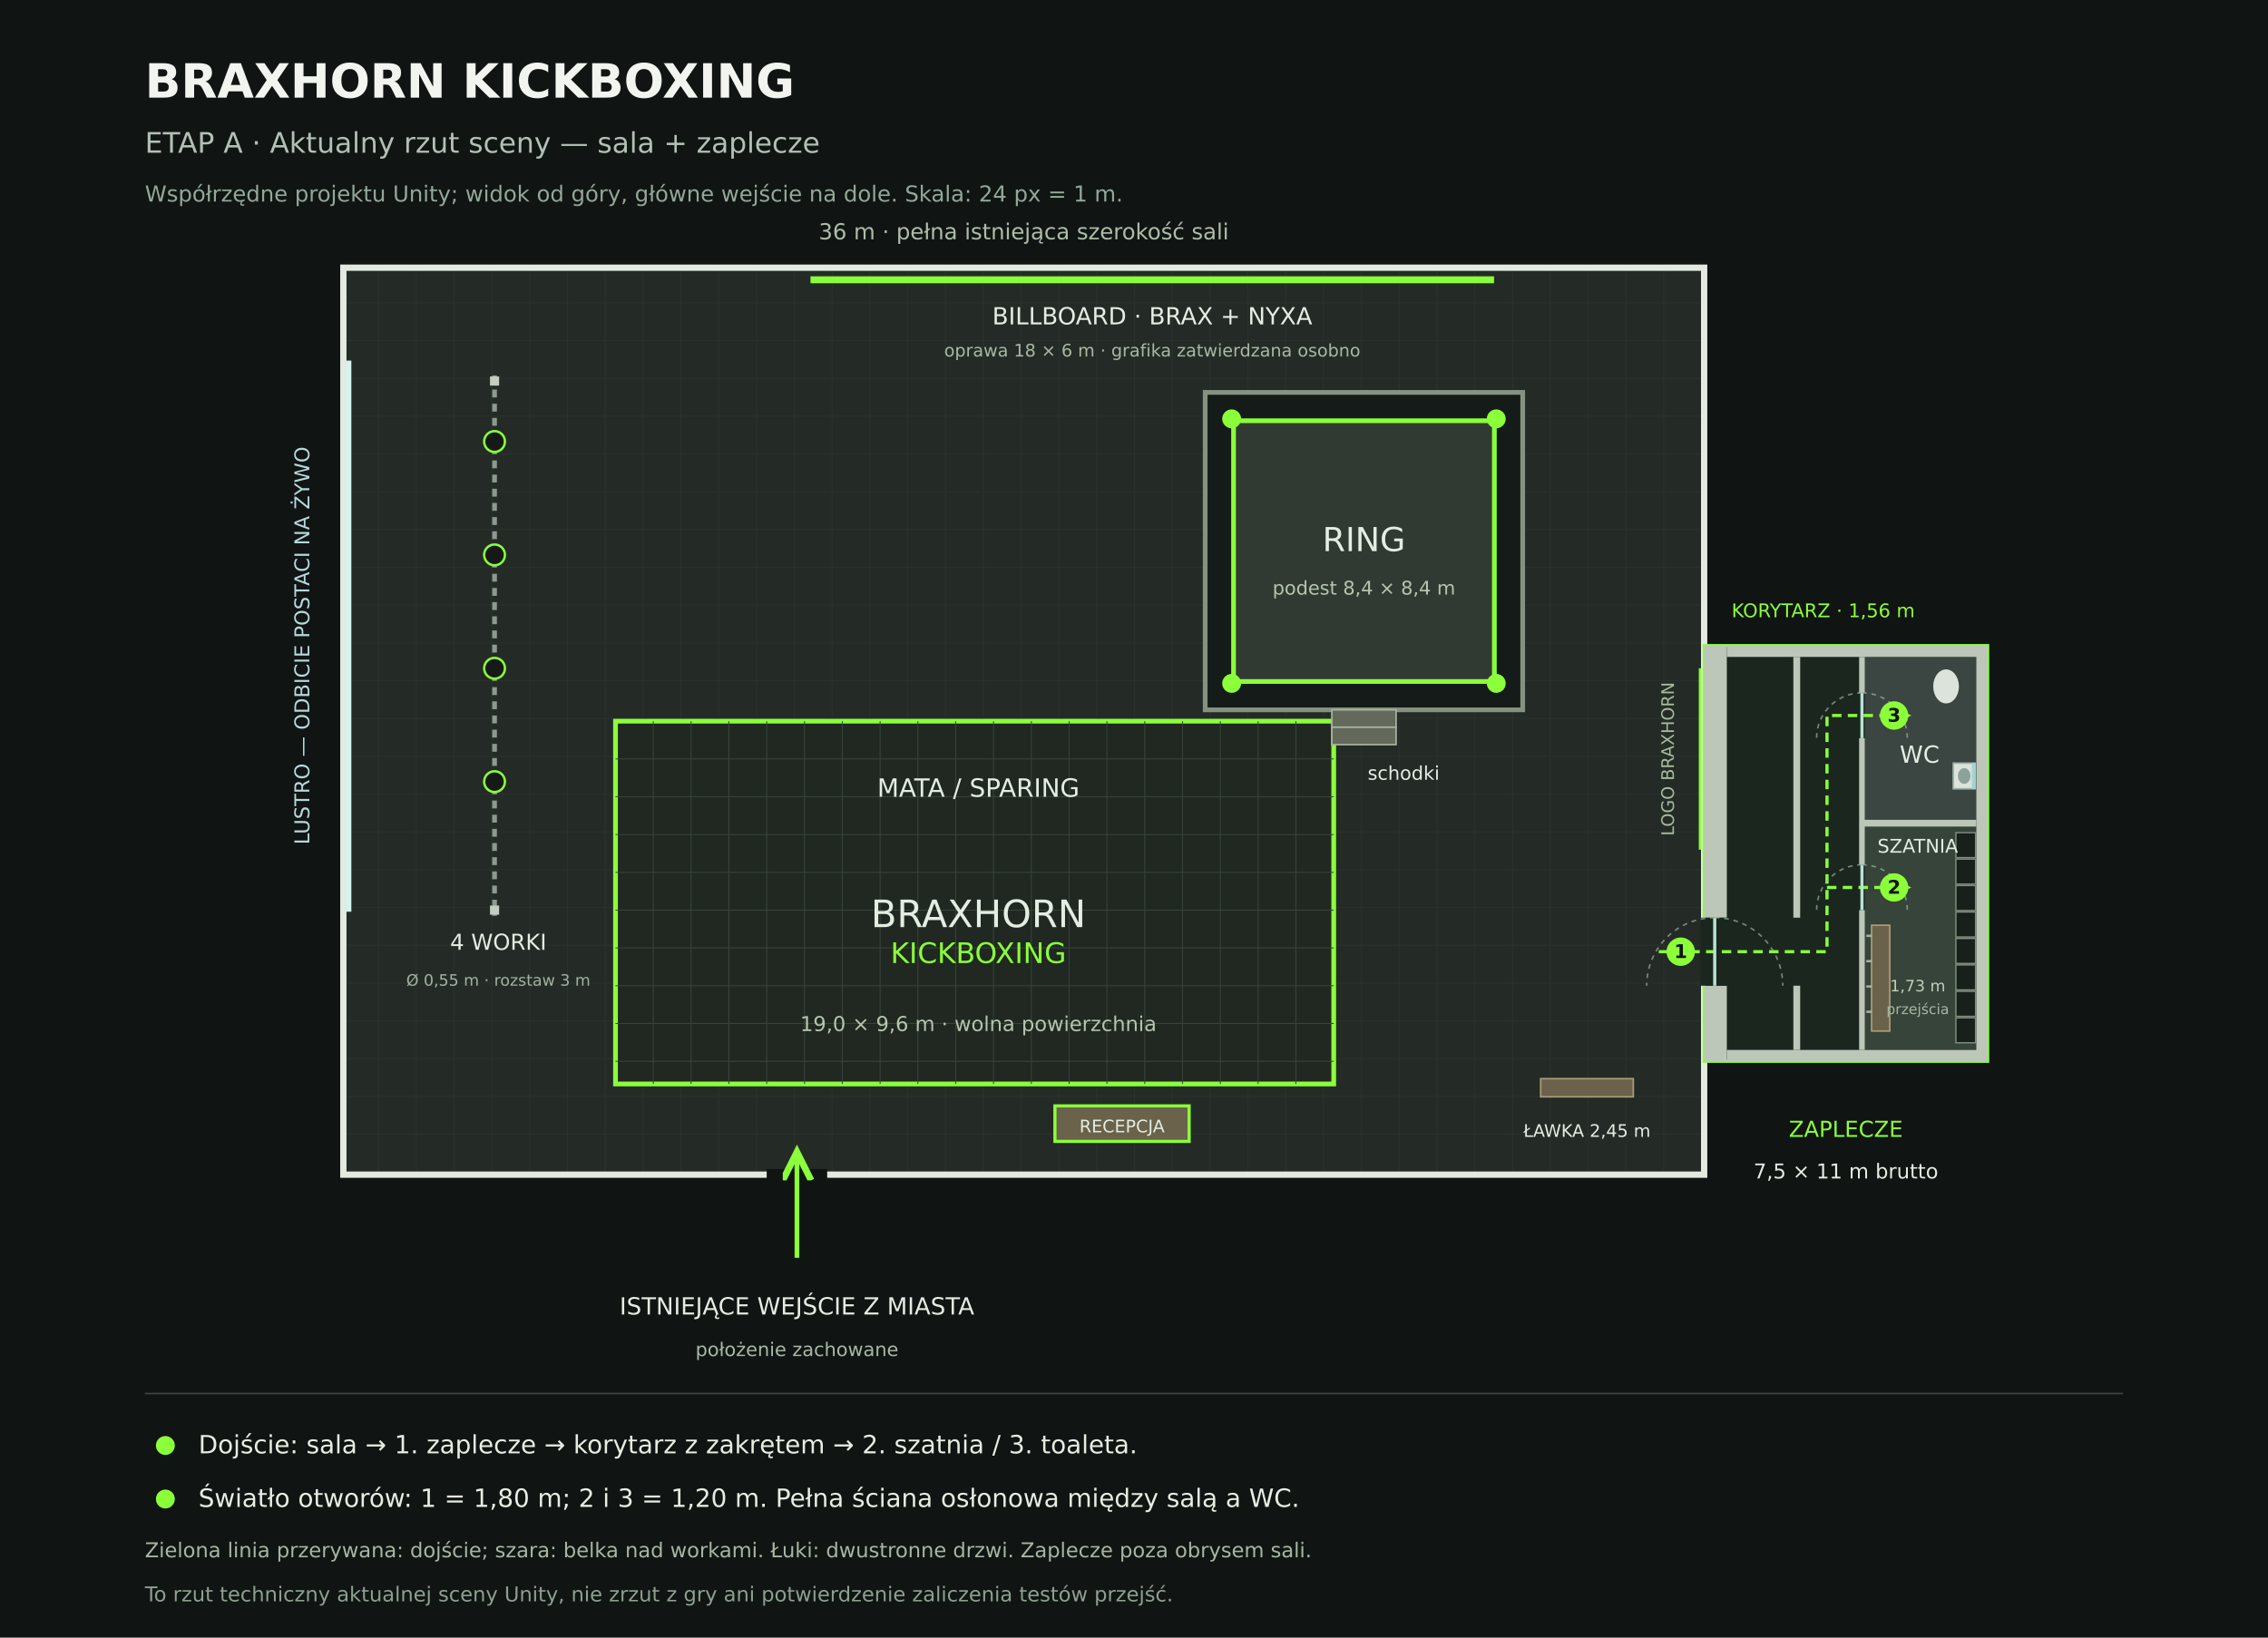
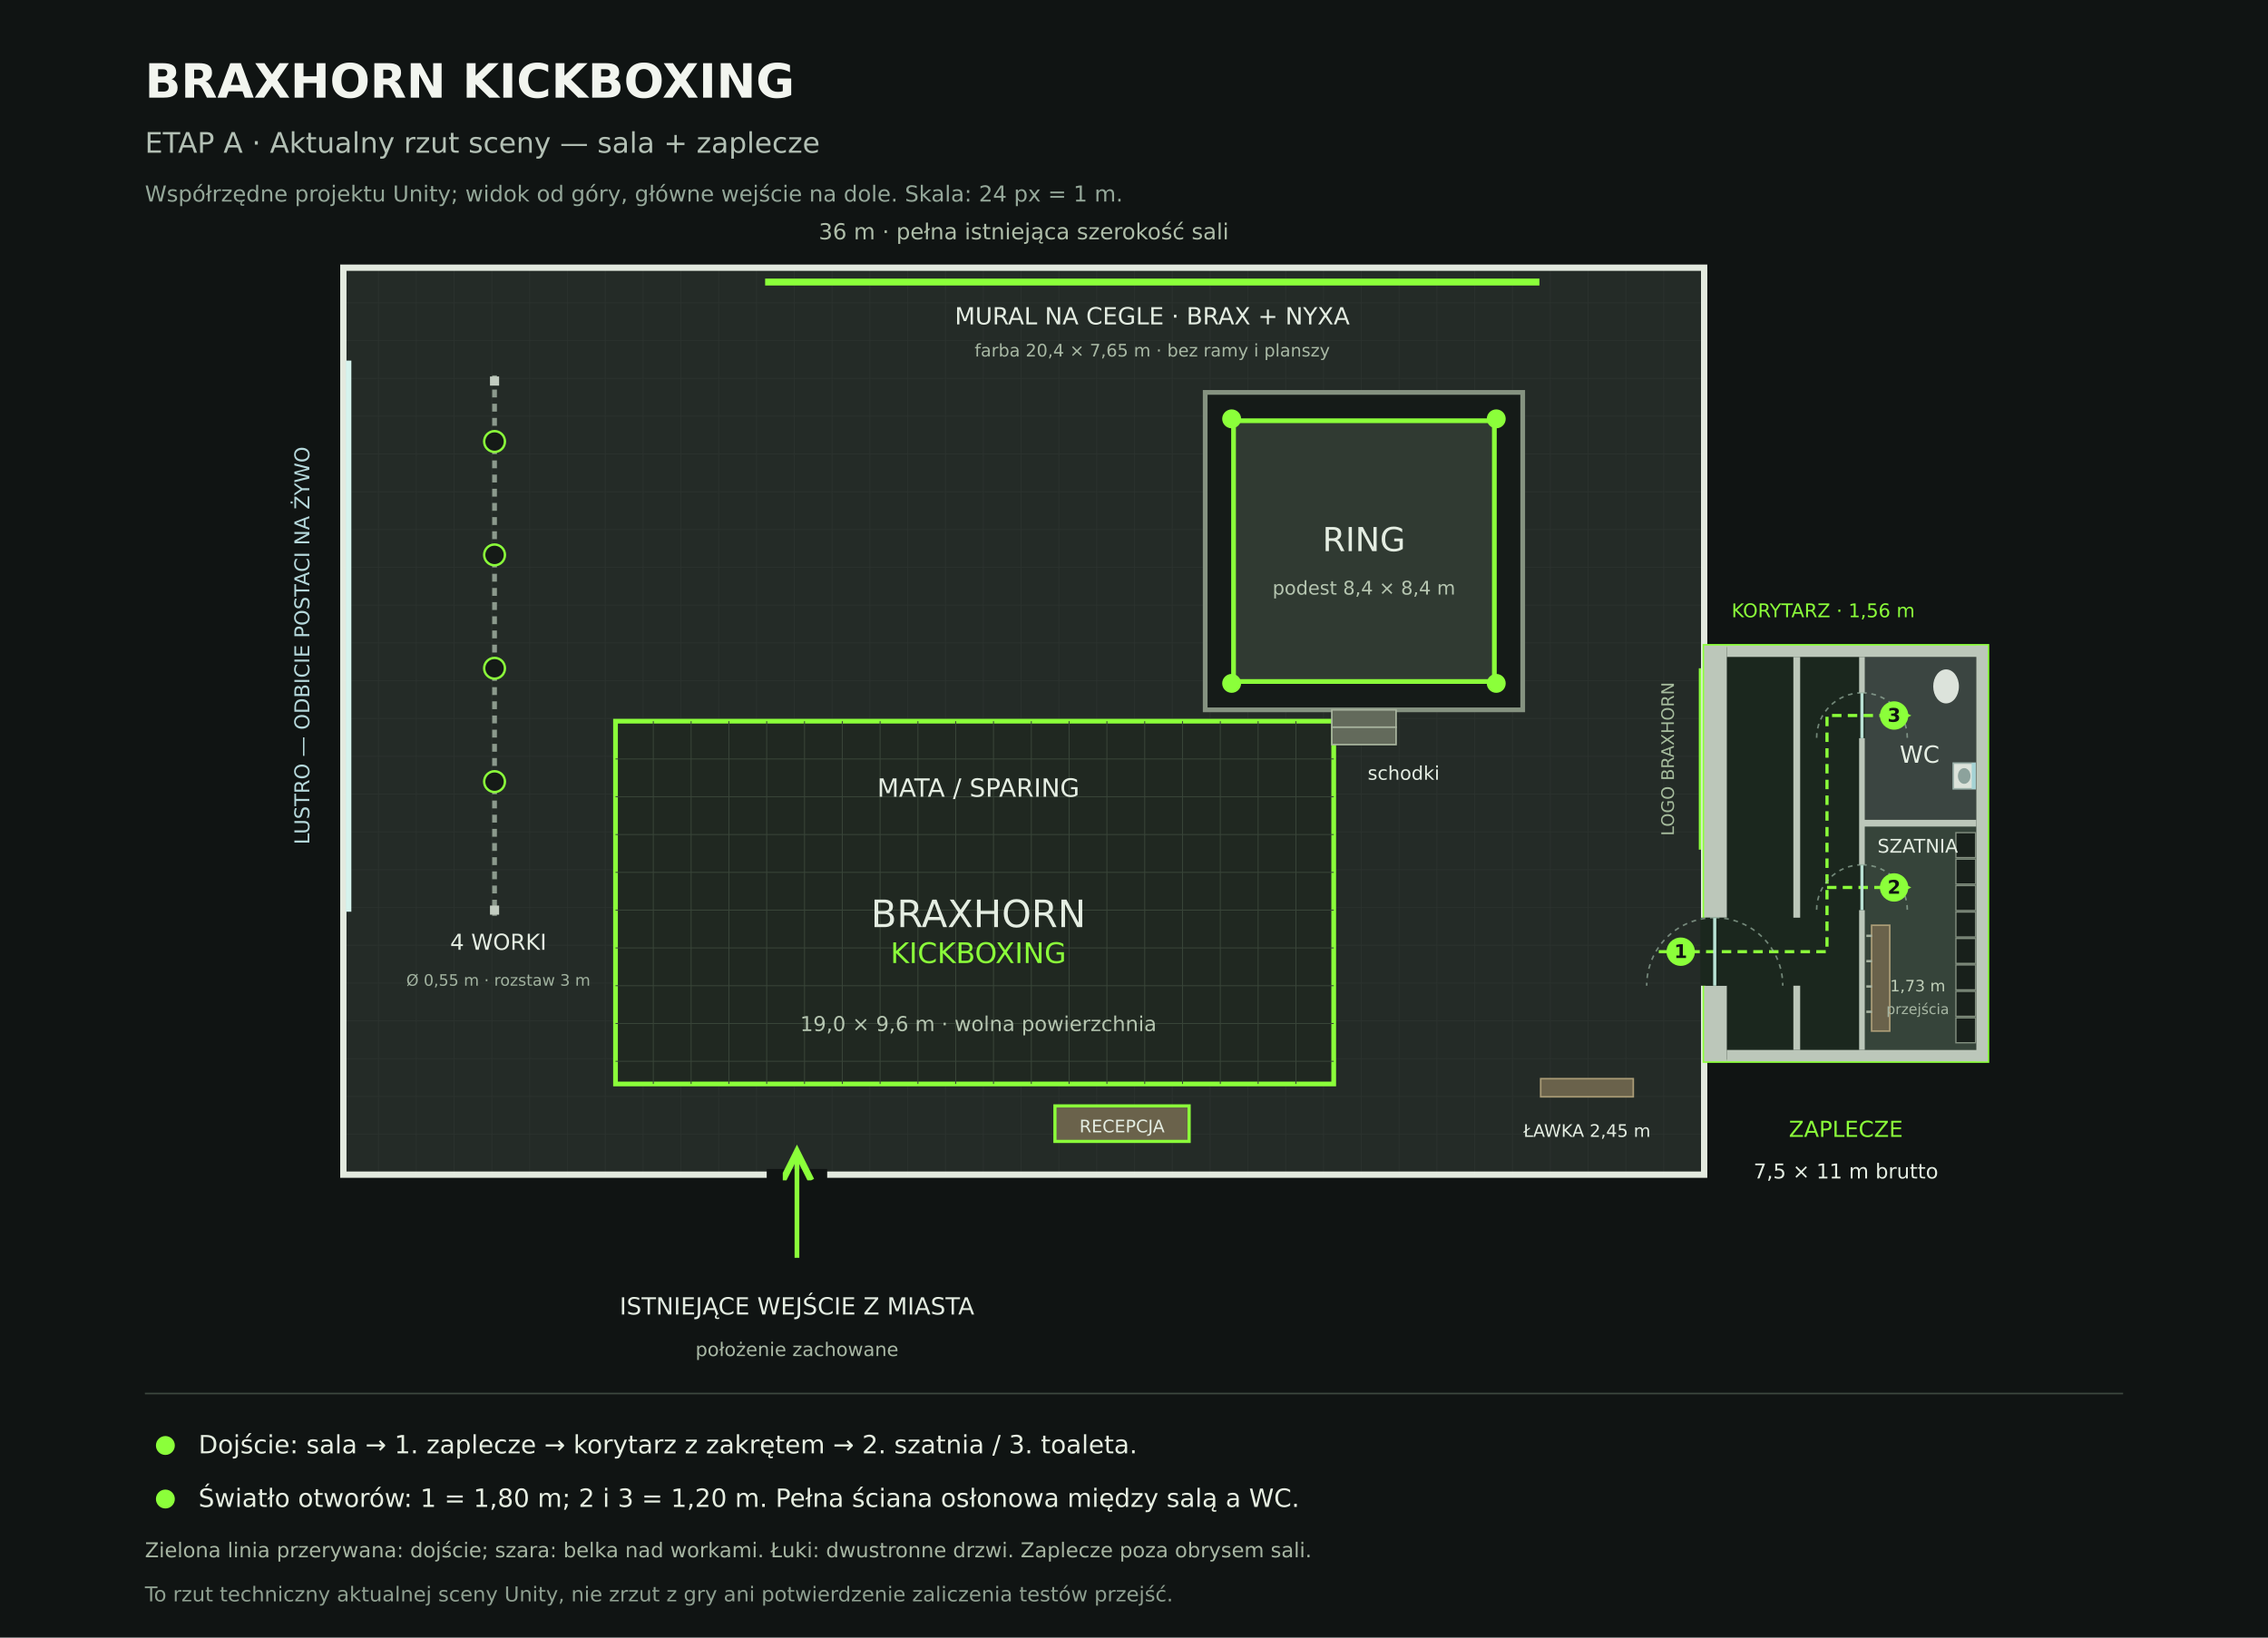
<svg xmlns="http://www.w3.org/2000/svg" width="1440" height="1040" viewBox="0 0 1440 1040">
  <defs>
    <pattern id="grid" width="24" height="24" patternUnits="userSpaceOnUse">
      <path d="M24 0H0V24" fill="none" stroke="#ffffff" stroke-opacity=".035" />
    </pattern>
    <marker id="arrow" markerWidth="8" markerHeight="8" refX="6" refY="3" orient="auto">
      <path d="M0 0L6 3L0 6" fill="none" stroke="#8bff3a" stroke-width="1.4" />
    </marker>
  </defs>
  <rect width="1440" height="1040" fill="#101413" />
  <g font-family="DejaVu Sans,Arial,sans-serif">
    <text x="92" y="62" font-size="30" fill="#f2f5ef" font-weight="700">BRAXHORN KICKBOXING</text>
    <text x="92" y="97" font-size="18" fill="#b3c0b5">ETAP A · Aktualny rzut sceny — sala + zaplecze</text>
    <text x="92" y="128" font-size="14" fill="#94a799">Współrzędne projektu Unity; widok od góry, główne wejście na dole. Skala: 24 px = 1 m.</text>
    <rect x="218" y="170" width="864" height="576" fill="#242b27" stroke="#e3eadf" stroke-width="4" />
    <rect x="218" y="170" width="864" height="576" fill="url(#grid)" stroke="none" stroke-width="0" />
    <rect x="1082" y="410" width="180.0" height="264" fill="#1b271e" stroke="#8bff3a" stroke-width="2" />
    <rect x="1184.0" y="524.96" width="70.8" height="141.84" fill="#36443a" stroke="none" stroke-width="0" />
    <rect x="1184.0" y="417.2" width="70.8" height="103.44" fill="#3b4541" stroke="none" stroke-width="0" />
    <rect x="1254.8" y="410" width="7.2" height="264" fill="#bcc7ba" stroke="none" stroke-width="0" />
    <rect x="1096.4" y="666.8" width="165.6" height="7.2" fill="#bcc7ba" stroke="none" stroke-width="0" />
    <rect x="1096.4" y="410" width="165.6" height="7.2" fill="#bcc7ba" stroke="none" stroke-width="0" />
    <rect x="1082" y="410" width="14.4" height="172.8" fill="#bcc7ba" stroke="none" stroke-width="0" />
    <rect x="1082" y="626" width="14.4" height="48" fill="#bcc7ba" stroke="none" stroke-width="0" />
    <rect x="1079.6" y="582.8" width="16.8" height="43.2" fill="#1b271e" stroke="none" stroke-width="0" />
    <rect x="1138.64" y="417.2" width="4.32" height="165.6" fill="#bcc7ba" stroke="none" stroke-width="0" />
    <rect x="1138.64" y="626" width="4.32" height="40.8" fill="#bcc7ba" stroke="none" stroke-width="0" />
    <rect x="1181.6" y="520.64" width="73.2" height="4.32" fill="#bcc7ba" stroke="none" stroke-width="0" />
    <rect x="1180.4" y="417.2" width="3.6" height="22.8" fill="#bcc7ba" stroke="none" stroke-width="0" />
    <rect x="1180.4" y="468.8" width="3.6" height="80.4" fill="#bcc7ba" stroke="none" stroke-width="0" />
    <rect x="1180.4" y="578" width="3.6" height="88.8" fill="#bcc7ba" stroke="none" stroke-width="0" />
    <rect x="1241.84" y="528.8" width="12.48" height="15.84" fill="#18201b" stroke="#849181" stroke-width="0.8" />
    <rect x="1241.84" y="545.6" width="12.48" height="15.84" fill="#18201b" stroke="#849181" stroke-width="0.8" />
    <rect x="1241.84" y="562.4" width="12.48" height="15.84" fill="#18201b" stroke="#849181" stroke-width="0.8" />
    <rect x="1241.84" y="579.2" width="12.48" height="15.84" fill="#18201b" stroke="#849181" stroke-width="0.8" />
    <rect x="1241.84" y="596.0" width="12.48" height="15.84" fill="#18201b" stroke="#849181" stroke-width="0.8" />
    <rect x="1241.84" y="612.8" width="12.48" height="15.84" fill="#18201b" stroke="#849181" stroke-width="0.8" />
    <rect x="1241.84" y="629.6" width="12.48" height="15.84" fill="#18201b" stroke="#849181" stroke-width="0.8" />
    <rect x="1241.84" y="646.4" width="12.48" height="15.84" fill="#18201b" stroke="#849181" stroke-width="0.8" />
    <rect x="1188.32" y="587.6" width="11.52" height="67.2" fill="#6a624b" stroke="#aa9c76" stroke-width="1" />
    <path d="M1184.96 594.32L1188.56 594.32" fill="none" stroke="#a5b2a0" stroke-width="1.5" stroke-dasharray="" />
    <path d="M1184.96 610.4L1188.56 610.4" fill="none" stroke="#a5b2a0" stroke-width="1.5" stroke-dasharray="" />
    <path d="M1184.96 626.48L1188.56 626.48" fill="none" stroke="#a5b2a0" stroke-width="1.5" stroke-dasharray="" />
    <path d="M1184.96 642.56L1188.56 642.56" fill="none" stroke="#a5b2a0" stroke-width="1.5" stroke-dasharray="" />
    <text x="1217.6" y="541.52" text-anchor="middle" font-size="12" fill="#e4ede2">SZATNIA</text>
    <text x="1217.6" y="629.6" text-anchor="middle" font-size="10" fill="#c0cfb9">1,73 m</text>
    <text x="1217.6" y="644.0" text-anchor="middle" font-size="9" fill="#a7b6a3">przejścia</text>
    <text x="1218.8" y="484.4" text-anchor="middle" font-size="15" fill="#e4ede2">WC</text>
    <ellipse cx="1235.6" cy="435.92" rx="8.16" ry="10.8" fill="#dce3db" />
    <rect x="1240.16" y="484.64" width="13.92" height="16.32" fill="#dce3db" stroke="#9bb1aa" stroke-width="1" />
    <ellipse cx="1247.12" cy="492.8" rx="4" ry="5" fill="#8ca29c" />
    <path d="M1253.12 484.52L1253.12 501.08" fill="none" stroke="#a5d3d5" stroke-width="2.5" stroke-dasharray="" />
    <text x="1157.6" y="392.0" text-anchor="middle" font-size="12" fill="#8bff3a">KORYTARZ · 1,56 m</text>
    <path d="M1053.2 604.4H1160.0V454.4H1210.4" stroke="#8bff3a" stroke-width="2" stroke-dasharray="6 4" fill="none" marker-end="url(#arrow)" />
    <path d="M1160.0 563.6H1210.4" stroke="#8bff3a" stroke-width="2" stroke-dasharray="6 4" fill="none" marker-end="url(#arrow)" />
    <path d="M1088.72 582.8L1088.72 626.0" fill="none" stroke="#b9e2d5" stroke-width="2" stroke-dasharray="" />
    <path d="M1088.72 582.8A43.2 43.2 0 0 0 1045.52 626.0" stroke="#a2bcaa" stroke-opacity=".65" stroke-width="1" stroke-dasharray="3 3" fill="none" />
    <path d="M1088.72 582.8A43.2 43.2 0 0 1 1131.92 626.0" stroke="#a2bcaa" stroke-opacity=".65" stroke-width="1" stroke-dasharray="3 3" fill="none" />
    <circle cx="1067.12" cy="604.4" r="9" fill="#8bff3a" />
    <text x="1067.12" y="608.4" text-anchor="middle" font-size="12" font-weight="700" fill="#101413">1</text>
    <path d="M1182.2 549.2L1182.2 578.0" fill="none" stroke="#b9e2d5" stroke-width="2" stroke-dasharray="" />
    <path d="M1182.2 549.2A28.8 28.8 0 0 0 1153.4 578.0" stroke="#a2bcaa" stroke-opacity=".65" stroke-width="1" stroke-dasharray="3 3" fill="none" />
    <path d="M1182.2 549.2A28.8 28.8 0 0 1 1211.0 578.0" stroke="#a2bcaa" stroke-opacity=".65" stroke-width="1" stroke-dasharray="3 3" fill="none" />
    <circle cx="1202.6" cy="563.6" r="9" fill="#8bff3a" />
    <text x="1202.6" y="567.6" text-anchor="middle" font-size="12" font-weight="700" fill="#101413">2</text>
    <path d="M1182.2 440.0L1182.2 468.8" fill="none" stroke="#b9e2d5" stroke-width="2" stroke-dasharray="" />
    <path d="M1182.2 440A28.8 28.8 0 0 0 1153.4 468.8" stroke="#a2bcaa" stroke-opacity=".65" stroke-width="1" stroke-dasharray="3 3" fill="none" />
    <path d="M1182.2 440A28.8 28.8 0 0 1 1211.0 468.8" stroke="#a2bcaa" stroke-opacity=".65" stroke-width="1" stroke-dasharray="3 3" fill="none" />
    <circle cx="1202.6" cy="454.4" r="9" fill="#8bff3a" />
    <text x="1202.6" y="458.4" text-anchor="middle" font-size="12" font-weight="700" fill="#101413">3</text>
    <rect x="390.8" y="458.0" width="456.0" height="230.4" fill="#202821" stroke="#8bff3a" stroke-width="3" />
    <path d="M822.8 458.0L822.8 688.4" fill="none" stroke="#384438" stroke-width="0.6" stroke-dasharray="" />
    <path d="M798.8 458.0L798.8 688.4" fill="none" stroke="#384438" stroke-width="0.6" stroke-dasharray="" />
    <path d="M774.8 458.0L774.8 688.4" fill="none" stroke="#384438" stroke-width="0.6" stroke-dasharray="" />
    <path d="M750.8 458.0L750.8 688.4" fill="none" stroke="#384438" stroke-width="0.6" stroke-dasharray="" />
    <path d="M726.8 458.0L726.8 688.4" fill="none" stroke="#384438" stroke-width="0.6" stroke-dasharray="" />
    <path d="M702.8 458.0L702.8 688.4" fill="none" stroke="#384438" stroke-width="0.6" stroke-dasharray="" />
    <path d="M678.8 458.0L678.8 688.4" fill="none" stroke="#384438" stroke-width="0.6" stroke-dasharray="" />
    <path d="M654.8 458.0L654.8 688.4" fill="none" stroke="#384438" stroke-width="0.6" stroke-dasharray="" />
    <path d="M630.8 458.0L630.8 688.4" fill="none" stroke="#384438" stroke-width="0.6" stroke-dasharray="" />
    <path d="M606.8 458.0L606.8 688.4" fill="none" stroke="#384438" stroke-width="0.6" stroke-dasharray="" />
    <path d="M582.8 458.0L582.8 688.4" fill="none" stroke="#384438" stroke-width="0.6" stroke-dasharray="" />
    <path d="M558.8 458.0L558.8 688.4" fill="none" stroke="#384438" stroke-width="0.6" stroke-dasharray="" />
    <path d="M534.8 458.0L534.8 688.4" fill="none" stroke="#384438" stroke-width="0.6" stroke-dasharray="" />
    <path d="M510.8 458.0L510.8 688.4" fill="none" stroke="#384438" stroke-width="0.6" stroke-dasharray="" />
    <path d="M486.8 458.0L486.8 688.4" fill="none" stroke="#384438" stroke-width="0.6" stroke-dasharray="" />
    <path d="M462.8 458.0L462.8 688.4" fill="none" stroke="#384438" stroke-width="0.6" stroke-dasharray="" />
    <path d="M438.8 458.0L438.8 688.4" fill="none" stroke="#384438" stroke-width="0.6" stroke-dasharray="" />
    <path d="M414.8 458.0L414.8 688.4" fill="none" stroke="#384438" stroke-width="0.6" stroke-dasharray="" />
    <path d="M846.8 482.0L390.8 482.0" fill="none" stroke="#384438" stroke-width="0.6" stroke-dasharray="" />
    <path d="M846.8 506.0L390.8 506.0" fill="none" stroke="#384438" stroke-width="0.6" stroke-dasharray="" />
    <path d="M846.8 530.0L390.8 530.0" fill="none" stroke="#384438" stroke-width="0.6" stroke-dasharray="" />
    <path d="M846.8 554.0L390.8 554.0" fill="none" stroke="#384438" stroke-width="0.6" stroke-dasharray="" />
    <path d="M846.8 578.0L390.8 578.0" fill="none" stroke="#384438" stroke-width="0.6" stroke-dasharray="" />
    <path d="M846.8 602.0L390.8 602.0" fill="none" stroke="#384438" stroke-width="0.6" stroke-dasharray="" />
    <path d="M846.8 626.0L390.8 626.0" fill="none" stroke="#384438" stroke-width="0.6" stroke-dasharray="" />
    <path d="M846.8 650.0L390.8 650.0" fill="none" stroke="#384438" stroke-width="0.6" stroke-dasharray="" />
    <path d="M846.8 674.0L390.8 674.0" fill="none" stroke="#384438" stroke-width="0.6" stroke-dasharray="" />
    <text x="621.2" y="506.0" text-anchor="middle" font-size="16" fill="#e4ede2">MATA / SPARING</text>
    <text x="621.2" y="588.8" text-anchor="middle" font-size="24" fill="#e4ede2">BRAXHORN</text>
    <text x="621.2" y="611.6" text-anchor="middle" font-size="18" fill="#8bff3a">KICKBOXING</text>
    <text x="621.2" y="654.8" text-anchor="middle" font-size="13" fill="#b5c5b0">19,0 × 9,6 m · wolna powierzchnia</text>
    <rect x="765.2" y="249.2" width="201.6" height="201.6" fill="#151b18" stroke="#859280" stroke-width="3" />
    <rect x="783.2" y="267.2" width="165.6" height="165.6" fill="#303a32" stroke="#8bff3a" stroke-width="3" />
    <circle cx="950.0" cy="266" r="6" fill="#8bff3a" />
    <circle cx="950.0" cy="434" r="6" fill="#8bff3a" />
    <circle cx="782.0" cy="266" r="6" fill="#8bff3a" />
    <circle cx="782.0" cy="434" r="6" fill="#8bff3a" />
    <text x="866" y="350.0" text-anchor="middle" font-size="21" fill="#e4ede2">RING</text>
    <text x="866" y="377.6" text-anchor="middle" font-size="12" fill="#b5c5b0">podest 8,4 × 8,4 m</text>
    <rect x="845.6" y="450.8" width="40.8" height="11.04" fill="#636a5b" stroke="#a8b49e" stroke-width="1" />
    <rect x="845.6" y="461.84" width="40.8" height="11.04" fill="#636a5b" stroke="#a8b49e" stroke-width="1" />
    <text x="891.2" y="495.2" text-anchor="middle" font-size="12" fill="#e4ede2">schodki</text>
    <rect x="220.64" y="230.0" width="1.44" height="348.0" fill="#a5d3d5" stroke="#d6f3ed" stroke-width="2" />
    <path d="M314 238.4L314 581.6" fill="none" stroke="#8c9a8d" stroke-width="3" stroke-dasharray="5 4" />
    <rect x="311.6" y="239.6" width="4.8" height="4.8" fill="#c2ccc0" stroke="#c2ccc0" stroke-width="1" />
    <rect x="311.6" y="575.6" width="4.8" height="4.8" fill="#c2ccc0" stroke="#c2ccc0" stroke-width="1" />
    <circle cx="314" cy="280.4" r="6.6" fill="#151a17" stroke="#8bff3a" stroke-width="1.5" />
    <circle cx="314" cy="352.4" r="6.6" fill="#151a17" stroke="#8bff3a" stroke-width="1.5" />
    <circle cx="314" cy="424.4" r="6.6" fill="#151a17" stroke="#8bff3a" stroke-width="1.5" />
    <circle cx="314" cy="496.4" r="6.6" fill="#151a17" stroke="#8bff3a" stroke-width="1.5" />
    <text x="316.4" y="603.2" text-anchor="middle" font-size="14" fill="#e4ede2">4 WORKI</text>
    <text x="316.4" y="626.0" text-anchor="middle" font-size="10" fill="#a1b29f">Ø 0,55 m · rozstaw 3 m</text>
    <text x="196.4" y="410" fill="#b5d8db" font-size="13" transform="rotate(-90 196.4 410)" text-anchor="middle">LUSTRO — ODBICIE POSTACI NA ŻYWO</text>
-     <rect x="515.6" y="176.48" width="432.0" height="2.4" fill="#8bff3a" stroke="#8bff3a" stroke-width="2" />
-     <text x="731.6" y="206.0" text-anchor="middle" font-size="15" fill="#e4ede2">BILLBOARD · BRAX + NYXA</text>
-     <text x="731.6" y="226.4" text-anchor="middle" font-size="11" fill="#a8b8a4">oprawa 18 × 6 m · grafika zatwierdzana osobno</text>
+     <rect x="486.8" y="177.92" width="489.6" height="2.4" fill="#8bff3a" stroke="#8bff3a" stroke-width="2" />
+     <text x="731.6" y="206.0" text-anchor="middle" font-size="15" fill="#e4ede2">MURAL NA CEGLE · BRAX + NYXA</text>
+     <text x="731.6" y="226.4" text-anchor="middle" font-size="11" fill="#a8b8a4">farba 20,4 × 7,65 m · bez ramy i planszy</text>
    <path d="M1079.36 424.4L1079.36 539.6" fill="none" stroke="#8bff3a" stroke-width="1.5" stroke-dasharray="" />
    <text x="1062.8" y="482" fill="#a6bc9d" font-size="11" transform="rotate(-90 1062.8 482)" text-anchor="middle">LOGO BRAXHORN</text>
    <rect x="669.8" y="702.32" width="85.2" height="22.56" fill="#6a624b" stroke="#8bff3a" stroke-width="2" />
    <text x="712.4" y="719.12" text-anchor="middle" font-size="11" fill="#e4ede2">RECEPCJA</text>
    <rect x="978.2" y="685.04" width="58.8" height="11.52" fill="#6a624b" stroke="#aa9c76" stroke-width="1" />
    <text x="1007.6" y="722" text-anchor="middle" font-size="11" fill="#e4ede2">ŁAWKA 2,45 m</text>
    <rect x="486.8" y="742.4" width="38.4" height="7.2" fill="#101413" stroke="none" stroke-width="0" />
    <path d="M506 798.8L506 731.6" stroke="#8bff3a" stroke-width="3" marker-end="url(#arrow)" />
    <text x="506" y="834.8" text-anchor="middle" font-size="15" fill="#e4ede2">ISTNIEJĄCE WEJŚCIE Z MIASTA</text>
    <text x="506" y="861.2" text-anchor="middle" font-size="12" fill="#a9b8a5">położenie zachowane</text>
    <text x="650" y="152.0" text-anchor="middle" font-size="14" fill="#aebda9">36 m · pełna istniejąca szerokość sali</text>
    <text x="1172.0" y="722.0" text-anchor="middle" font-size="14" fill="#8bff3a">ZAPLECZE</text>
    <text x="1172.0" y="748.4" text-anchor="middle" font-size="13" fill="#e4ede2">7,5 × 11 m brutto</text>
    <path d="M92 885H1348" stroke="#3c473e" />
    <circle cx="105" cy="918" r="6" fill="#8bff3a" />
    <text x="126" y="923" font-size="16" fill="#e6eee1">Dojście: sala → 1. zaplecze → korytarz z zakrętem → 2. szatnia / 3. toaleta.</text>
    <circle cx="105" cy="952" r="6" fill="#8bff3a" />
    <text x="126" y="957" font-size="16" fill="#e6eee1">Światło otworów: 1 = 1,80 m; 2 i 3 = 1,20 m. Pełna ściana osłonowa między salą a WC.</text>
    <text x="92" y="989" font-size="13" fill="#a7b6a3">Zielona linia przerywana: dojście; szara: belka nad workami. Łuki: dwustronne drzwi. Zaplecze poza obrysem sali.</text>
    <text x="92" y="1017" font-size="13" fill="#8e9f90">To rzut techniczny aktualnej sceny Unity, nie zrzut z gry ani potwierdzenie zaliczenia testów przejść.</text>
  </g>
</svg>
